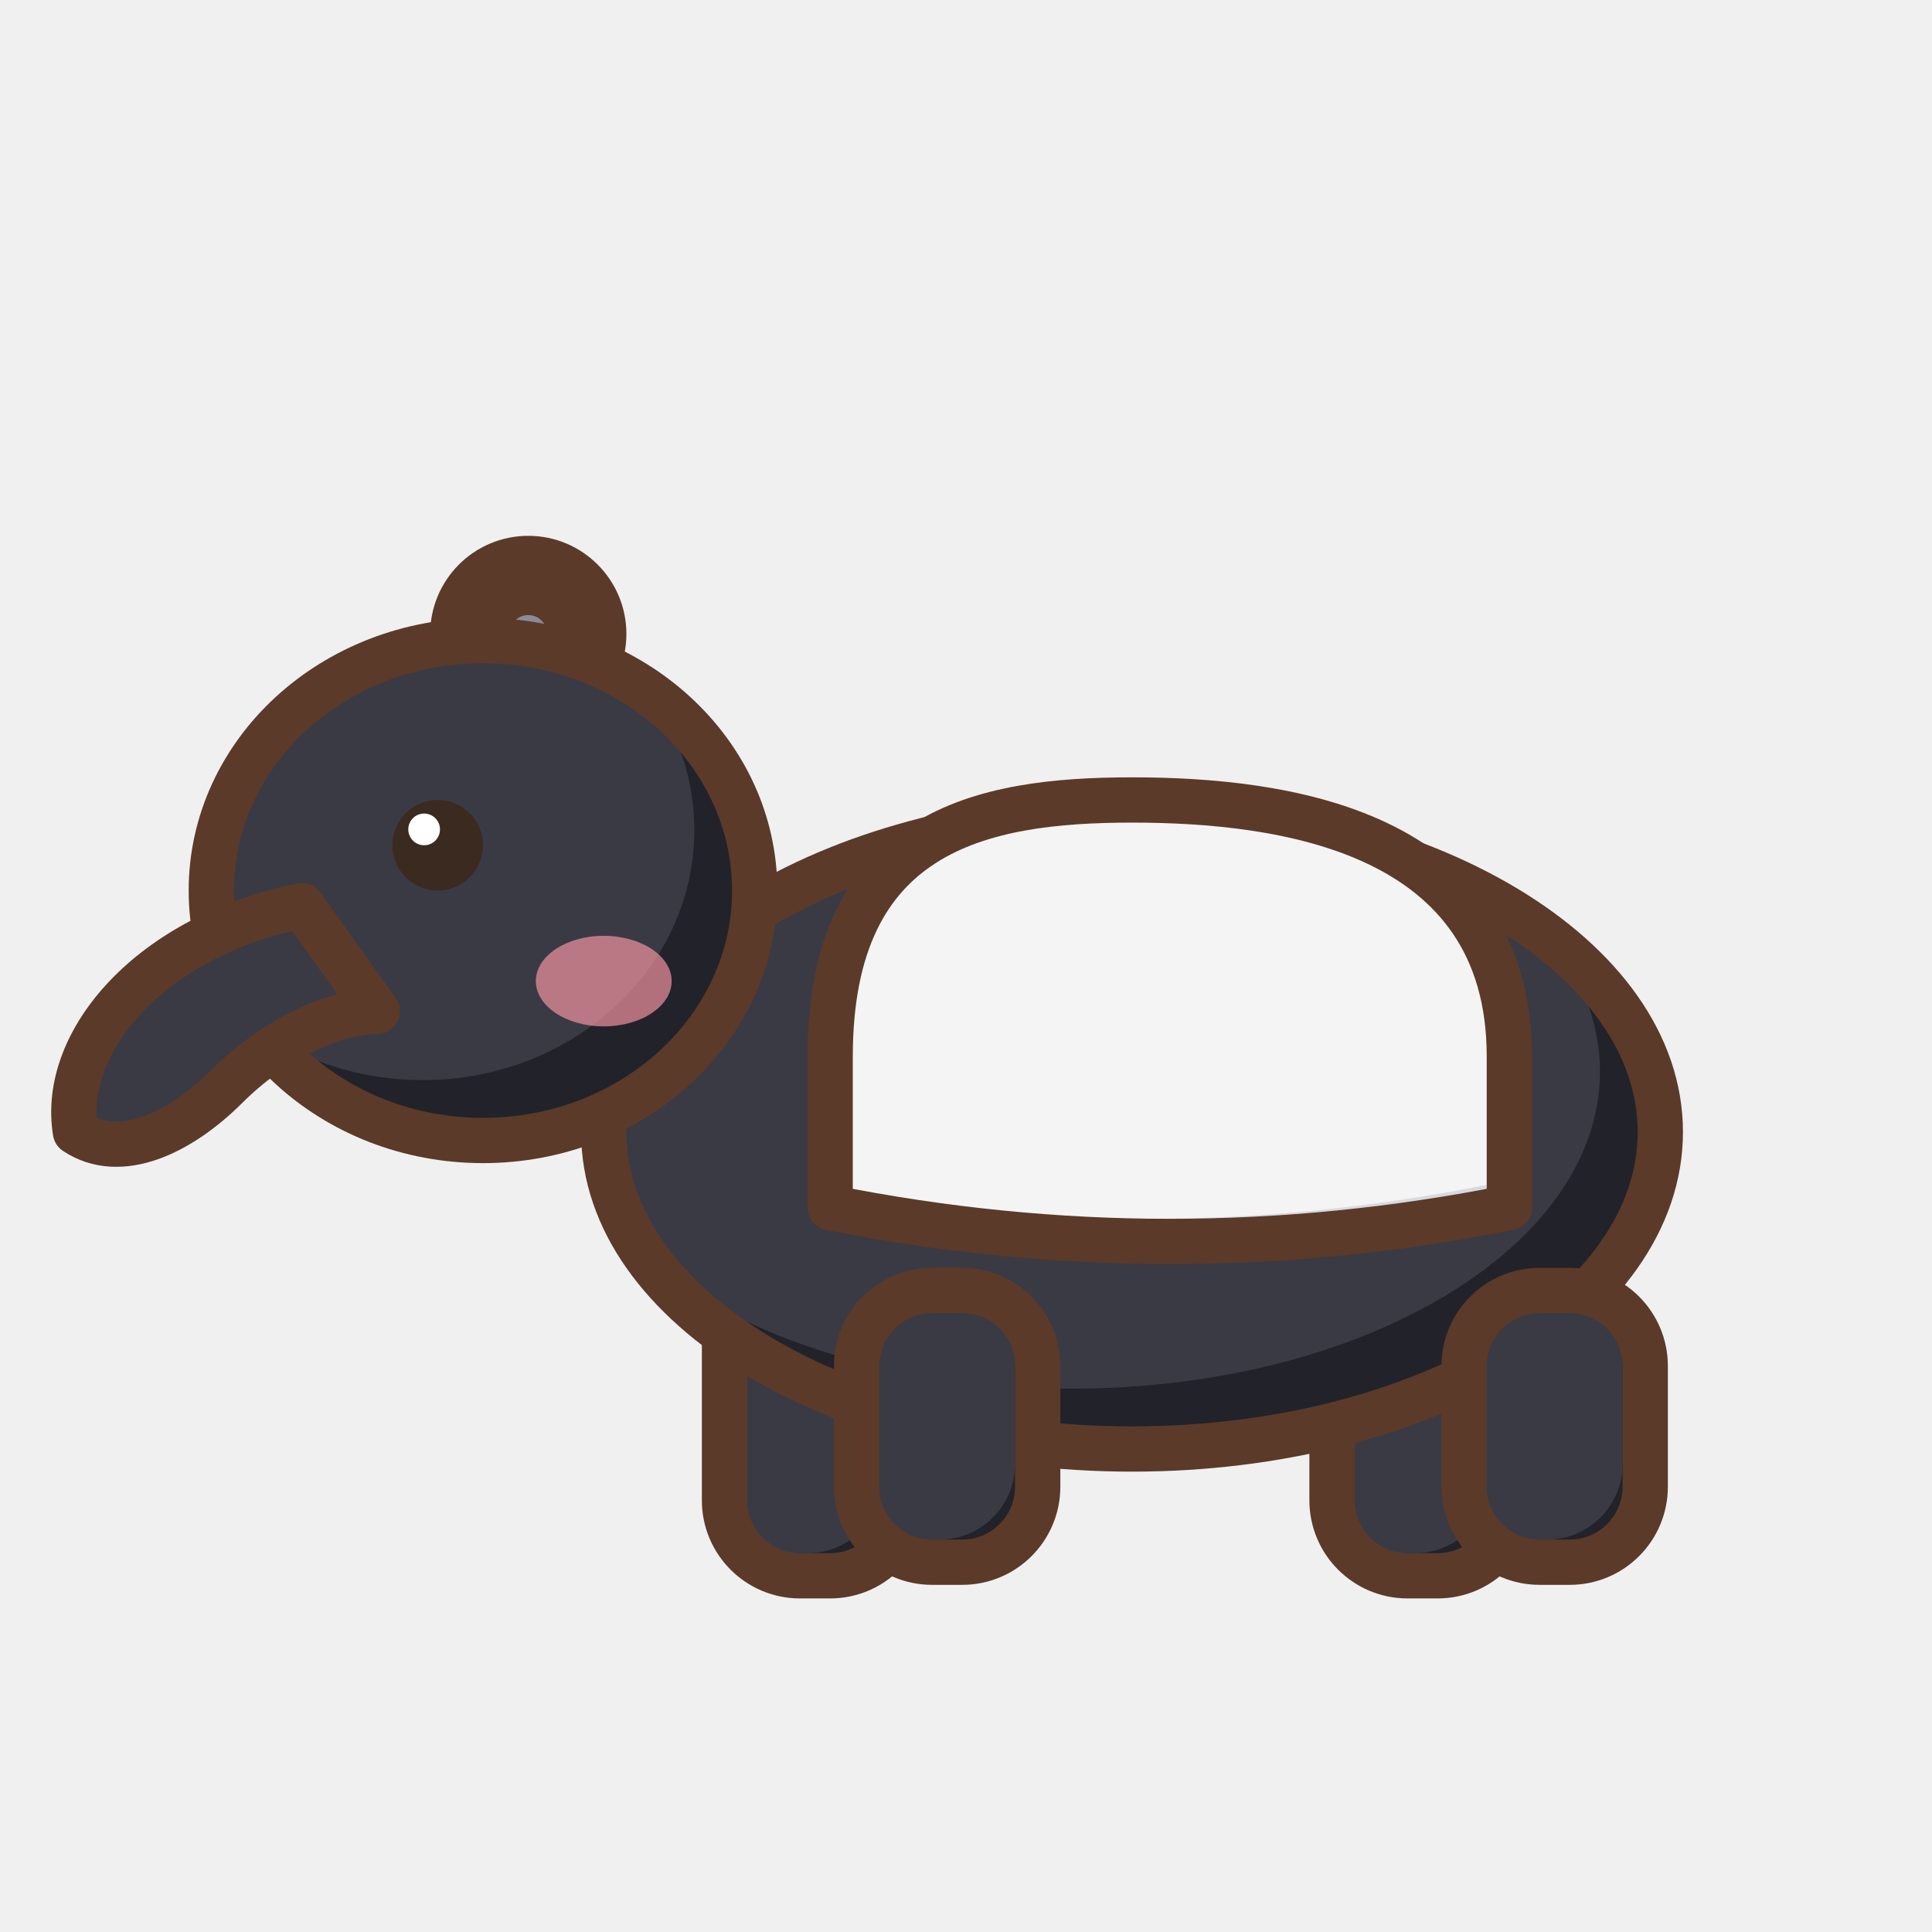
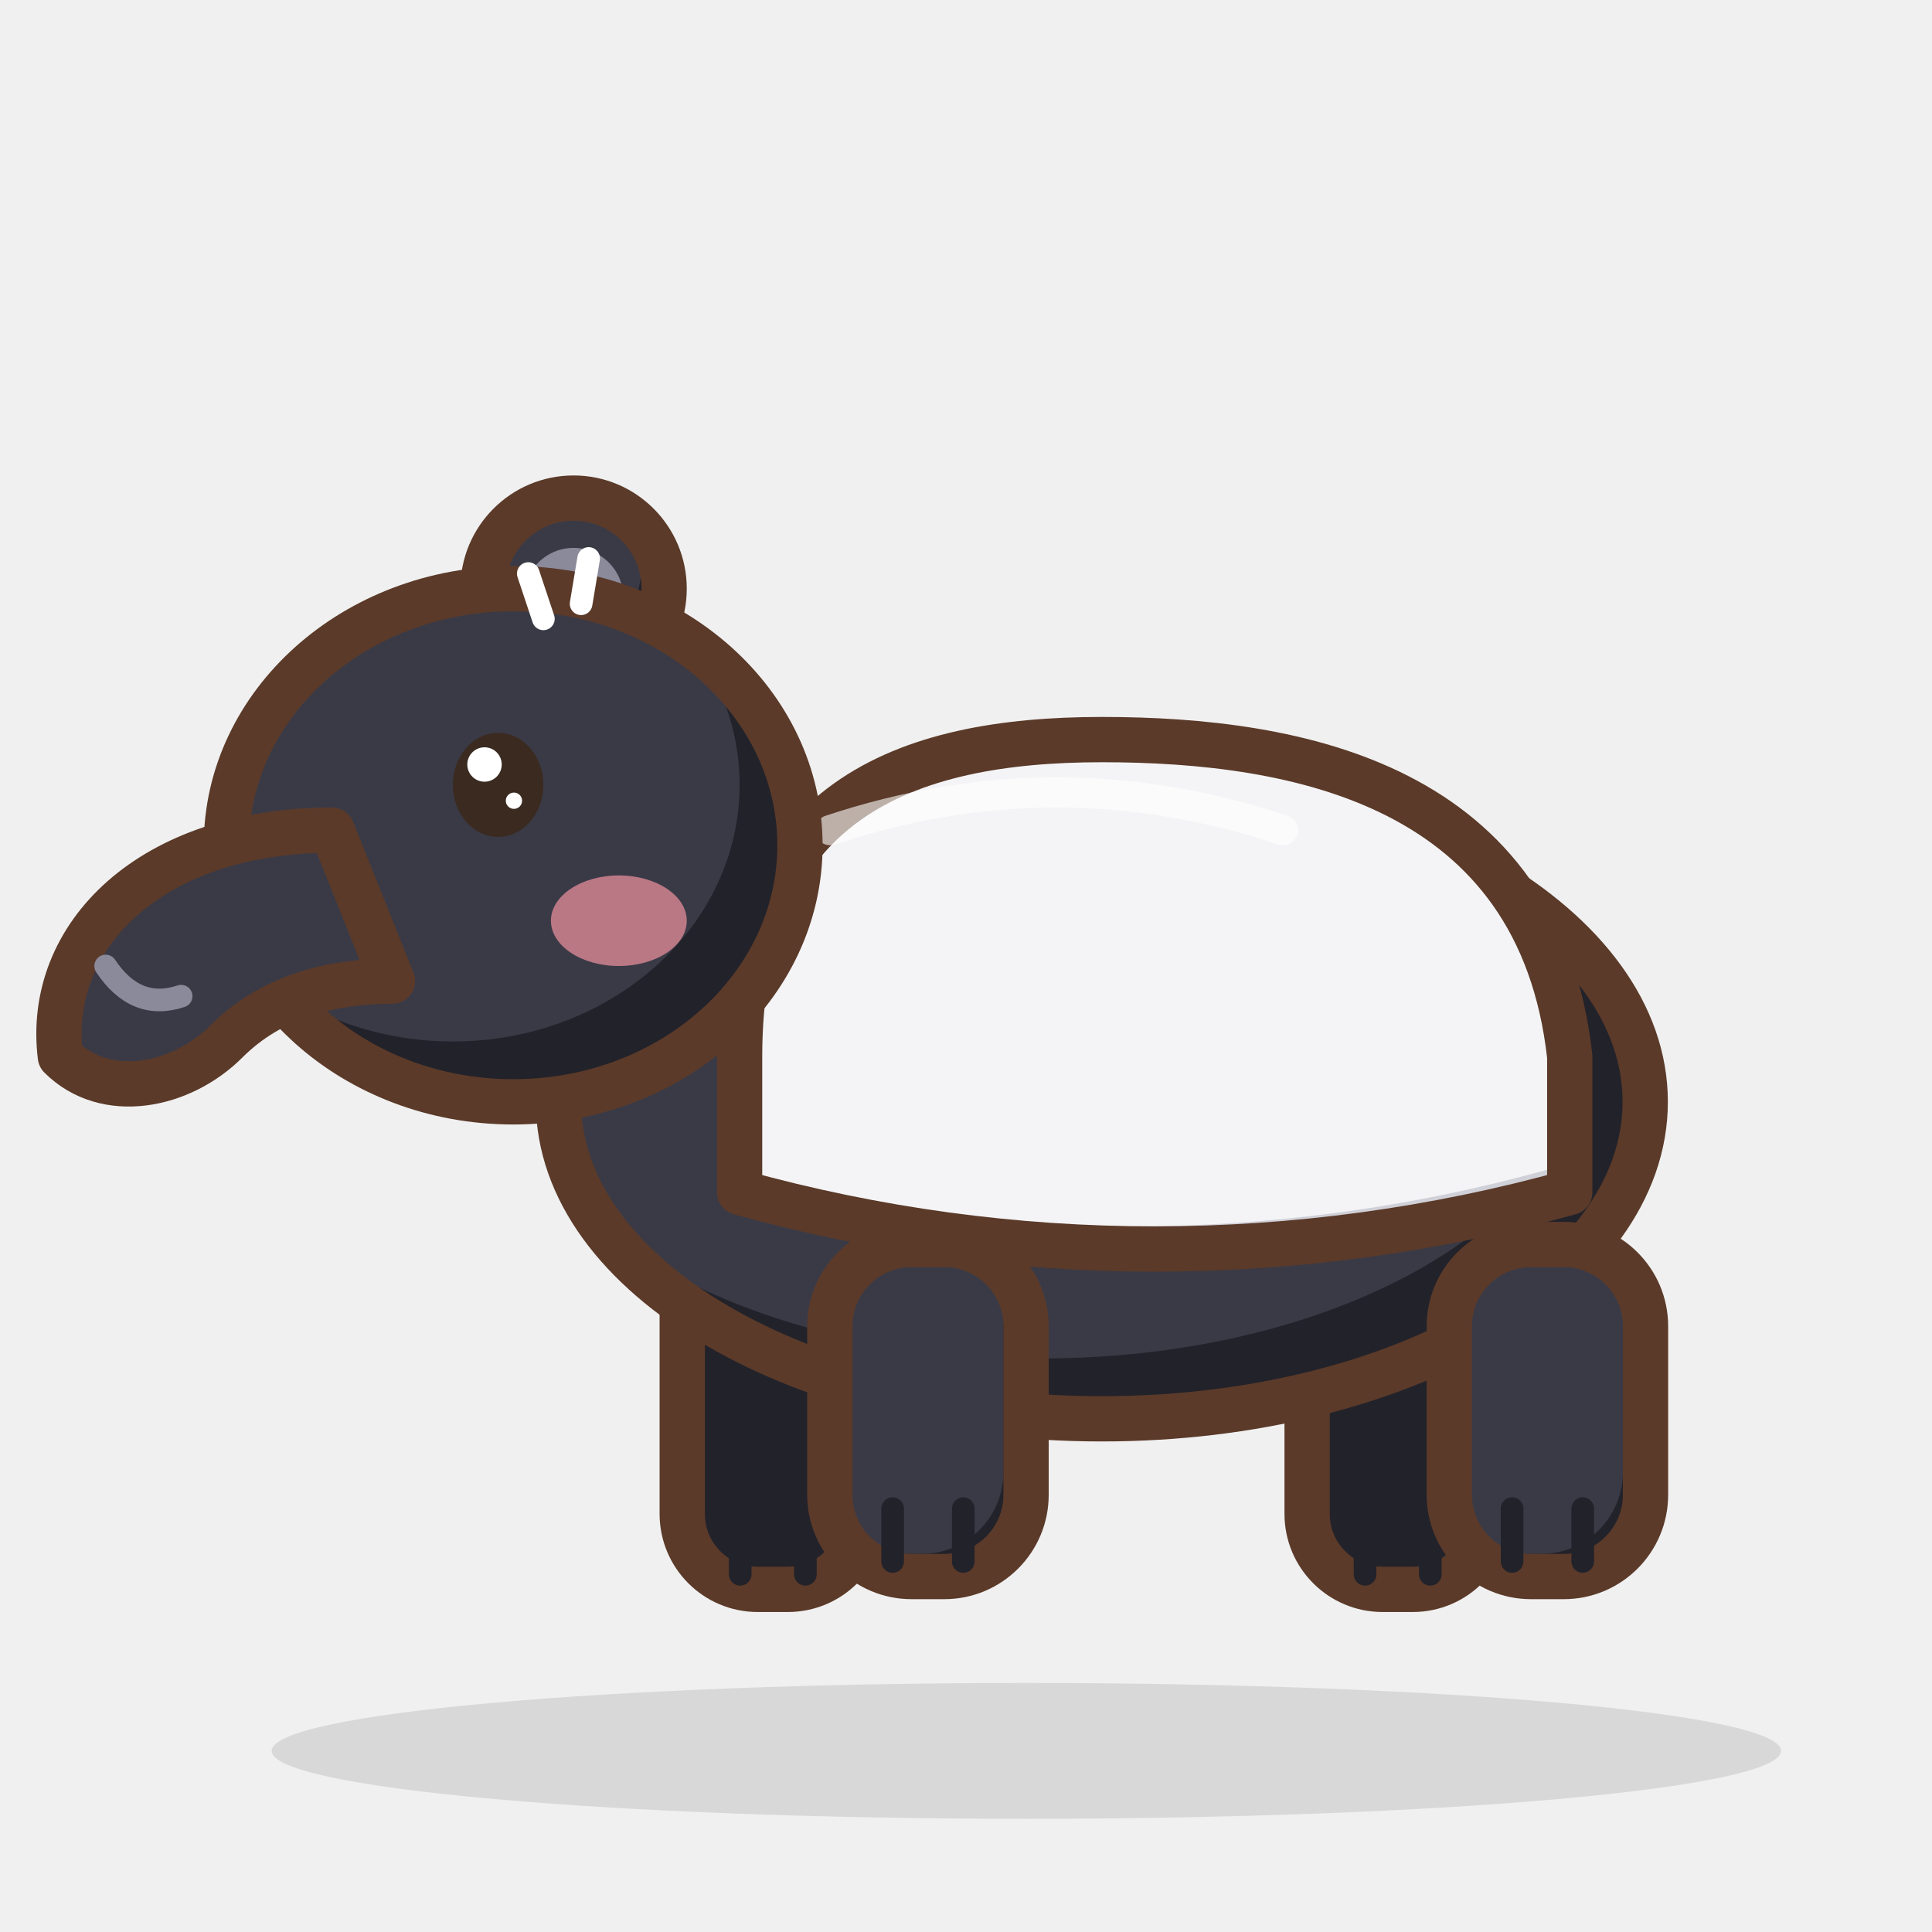
<svg xmlns="http://www.w3.org/2000/svg" viewBox="0 0 256 256">
  <g stroke="#5b3a29" stroke-width="6" stroke-linejoin="round" stroke-linecap="round" fill="none">
+     <ellipse cx="136" cy="232" rx="100" ry="9" fill="#000" stroke="none" opacity=".1" />
    <defs>
-       <path id="p77" d="M106.0 166.8h4a10 10 0 0 1 10 10v22a10 10 0 0 1 -10 10h-4a10 10 0 0 1 -10 -10v-22a10 10 0 0 1 10 -10z" />
-       <clipPath id="cp77">
-         <use href="#p77" />
+       <path id="p145" d="M100.4 158.6h4.0a10.0 10.0 0 0 1 10.0 10.0v32.0a10.0 10.0 0 0 1 -10.0 10.0h-4.0a10.0 10.0 0 0 1 -10.0 -10.0v-32.0a10.0 10.0 0 0 1 10.0 -10.0z" />
+       <clipPath id="cp145">
+         <use href="#p145" />
      </clipPath>
    </defs>
-     <use href="#p77" fill="#22222a" stroke="none" />
-     <g clip-path="url(#cp77)">
-       <use href="#p77" fill="#3a3a44" stroke="none" transform="translate(-3 -3)" />
+     <use href="#p145" fill="#22222a" stroke="none" />
+     <g clip-path="url(#cp145)">
+       <use href="#p145" fill="#22222a" stroke="none" transform="translate(-3 -3)" />
    </g>
-     <use href="#p77" fill="none" />
+     <use href="#p145" fill="none" />
+     <path d="M98.08 201.6v7M106.72 201.6v7" fill="none" stroke="#22222a" stroke-width="3" />
    <defs>
-       <path id="p78" d="M186.5 166.8h4a10 10 0 0 1 10 10v22a10 10 0 0 1 -10 10h-4a10 10 0 0 1 -10 -10v-22a10 10 0 0 1 10 -10z" />
-       <clipPath id="cp78">
-         <use href="#p78" />
+       <path id="p146" d="M183.2 158.6h4.0a10.0 10.0 0 0 1 10.0 10.0v32.0a10.0 10.0 0 0 1 -10.0 10.0h-4.0a10.0 10.0 0 0 1 -10.0 -10.0v-32.0a10.0 10.0 0 0 1 10.0 -10.0z" />
+       <clipPath id="cp146">
+         <use href="#p146" />
      </clipPath>
    </defs>
-     <use href="#p78" fill="#22222a" stroke="none" />
-     <g clip-path="url(#cp78)">
-       <use href="#p78" fill="#3a3a44" stroke="none" transform="translate(-3 -3)" />
+     <use href="#p146" fill="#22222a" stroke="none" />
+     <g clip-path="url(#cp146)">
+       <use href="#p146" fill="#22222a" stroke="none" transform="translate(-3 -3)" />
    </g>
-     <use href="#p78" fill="none" />
+     <use href="#p146" fill="none" />
+     <path d="M180.88 201.6v7M189.52 201.6v7" fill="none" stroke="#22222a" stroke-width="3" />
    <defs>
-       <path id="p79" d="M80 150a70 42 0 1 0 140 0a70 42 0 1 0 -140 0z" />
-       <clipPath id="cp79">
-         <use href="#p79" />
+       <path id="p147" d="M74 146a72 42 0 1 0 144 0a72 42 0 1 0 -144 0z" />
+       <clipPath id="cp147">
+         <use href="#p147" />
      </clipPath>
    </defs>
-     <use href="#p79" fill="#22222a" stroke="none" />
-     <g clip-path="url(#cp79)">
-       <use href="#p79" fill="#3a3a44" stroke="none" transform="translate(-8 -8)" />
+     <use href="#p147" fill="#22222a" stroke="none" />
+     <g clip-path="url(#cp147)">
+       <use href="#p147" fill="#3a3a46" stroke="none" transform="translate(-8 -8)" />
    </g>
-     <use href="#p79" fill="none" />
+     <use href="#p147" fill="none" />
    <defs>
-       <path id="p76" d="M110 140c0-30 20-34 40-34s50 4 50 34v20c-30 6-60 6-90 0z" />
-       <clipPath id="cp76">
-         <use href="#p76" />
+       <path id="p144" d="M98 140c0-34 22-42 48-42s58 6 62 42v18c-36 10-74 10-110 0z" />
+       <clipPath id="cp144">
+         <use href="#p144" />
      </clipPath>
    </defs>
-     <use href="#p76" fill="#d8d8e0" stroke="none" />
-     <g clip-path="url(#cp76)">
-       <use href="#p76" fill="#f4f4f4" stroke="none" transform="translate(-3 -3)" />
+     <use href="#p144" fill="#d0d0d8" stroke="none" />
+     <g clip-path="url(#cp144)">
+       <use href="#p144" fill="#f4f4f6" stroke="none" transform="translate(-3 -3)" />
    </g>
-     <use href="#p76" fill="none" />
+     <use href="#p144" fill="none" />
+     <path d="M110 110q30-10 60 0" fill="none" stroke="#ffffff" stroke-width="4" opacity="0.6" />
    <defs>
-       <path id="p80" d="M123.5 171.0h4a10 10 0 0 1 10 10v16a10 10 0 0 1 -10 10h-4a10 10 0 0 1 -10 -10v-16a10 10 0 0 1 10 -10z" />
-       <clipPath id="cp80">
-         <use href="#p80" />
+       <path id="p148" d="M120.793 164.9h4.333a10.833 10.833 0 0 1 10.833 10.833v22.333a10.833 10.833 0 0 1 -10.833 10.833h-4.333a10.833 10.833 0 0 1 -10.833 -10.833v-22.333a10.833 10.833 0 0 1 10.833 -10.833z" />
+       <clipPath id="cp148">
+         <use href="#p148" />
      </clipPath>
    </defs>
-     <use href="#p80" fill="#22222a" stroke="none" />
-     <g clip-path="url(#cp80)">
-       <use href="#p80" fill="#3a3a44" stroke="none" transform="translate(-3 -3)" />
+     <use href="#p148" fill="#22222a" stroke="none" />
+     <g clip-path="url(#cp148)">
+       <use href="#p148" fill="#3a3a46" stroke="none" transform="translate(-3 -3)" />
    </g>
-     <use href="#p80" fill="none" />
+     <use href="#p148" fill="none" />
+     <path d="M118.28 199.9v7M127.64 199.9v7" fill="none" stroke="#22222a" stroke-width="3" />
    <defs>
-       <path id="p81" d="M204.0 171.0h4a10 10 0 0 1 10 10v16a10 10 0 0 1 -10 10h-4a10 10 0 0 1 -10 -10v-16a10 10 0 0 1 10 -10z" />
-       <clipPath id="cp81">
-         <use href="#p81" />
+       <path id="p149" d="M202.873 164.9h4.333a10.833 10.833 0 0 1 10.833 10.833v22.333a10.833 10.833 0 0 1 -10.833 10.833h-4.333a10.833 10.833 0 0 1 -10.833 -10.833v-22.333a10.833 10.833 0 0 1 10.833 -10.833z" />
+       <clipPath id="cp149">
+         <use href="#p149" />
      </clipPath>
    </defs>
-     <use href="#p81" fill="#22222a" stroke="none" />
-     <g clip-path="url(#cp81)">
-       <use href="#p81" fill="#3a3a44" stroke="none" transform="translate(-3 -3)" />
+     <use href="#p149" fill="#22222a" stroke="none" />
+     <g clip-path="url(#cp149)">
+       <use href="#p149" fill="#3a3a46" stroke="none" transform="translate(-3 -3)" />
    </g>
-     <use href="#p81" fill="none" />
+     <use href="#p149" fill="none" />
+     <path d="M200.36 199.9v7M209.72 199.9v7" fill="none" stroke="#22222a" stroke-width="3" />
    <defs>
-       <path id="p74" d="M60 84a10 10 0 1 0 20 0a10 10 0 1 0 -20 0z" />
-       <clipPath id="cp74">
-         <use href="#p74" />
+       <path id="p141" d="M64 78a12 12 0 1 0 24 0a12 12 0 1 0 -24 0z" />
+       <clipPath id="cp141">
+         <use href="#p141" />
      </clipPath>
    </defs>
-     <use href="#p74" fill="#22222a" stroke="none" />
-     <g clip-path="url(#cp74)">
-       <use href="#p74" fill="#3a3a44" stroke="none" transform="translate(-3 -3)" />
+     <use href="#p141" fill="#22222a" stroke="none" />
+     <g clip-path="url(#cp141)">
+       <use href="#p141" fill="#3a3a46" stroke="none" transform="translate(-3 -3)" />
    </g>
-     <use href="#p74" fill="none" />
-     <path d="M64.5 84a5.5 5.5 0 1 0 11.0 0a5.5 5.5 0 1 0 -11.0 0z" fill="#8a8a9a" />
+     <use href="#p141" fill="none" />
+     <circle cx="76" cy="79.2" r="6.6" fill="#8a8a9a" stroke="none" />
    <defs>
-       <path id="p82" d="M28 118a36 33.12 0 1 0 72 0a36 33.12 0 1 0 -72 0z" />
-       <clipPath id="cp82">
-         <use href="#p82" />
+       <path id="p142" d="M30 112a38 34 0 1 0 76 0a38 34 0 1 0 -76 0z" />
+       <clipPath id="cp142">
+         <use href="#p142" />
      </clipPath>
    </defs>
-     <use href="#p82" fill="#22222a" stroke="none" />
-     <g clip-path="url(#cp82)">
-       <use href="#p82" fill="#3a3a44" stroke="none" transform="translate(-8 -8)" />
+     <use href="#p142" fill="#22222a" stroke="none" />
+     <g clip-path="url(#cp142)">
+       <use href="#p142" fill="#3a3a46" stroke="none" transform="translate(-8 -8)" />
    </g>
-     <use href="#p82" fill="none" />
+     <use href="#p142" fill="none" />
    <defs>
-       <path id="p75" d="M40 120c-20 4-32 18-30 30 6 4 14 0 20-6 6-6 14-10 20-10z" />
-       <clipPath id="cp75">
-         <use href="#p75" />
+       <path id="p143" d="M44 110c-24 0-38 14-36 30 6 6 16 4 22-2 6-6 14-8 22-8z" />
+       <clipPath id="cp143">
+         <use href="#p143" />
      </clipPath>
    </defs>
-     <use href="#p75" fill="#22222a" stroke="none" />
-     <g clip-path="url(#cp75)">
-       <use href="#p75" fill="#3a3a44" stroke="none" transform="translate(-2 -2)" />
+     <use href="#p143" fill="#22222a" stroke="none" />
+     <g clip-path="url(#cp143)">
+       <use href="#p143" fill="#3a3a46" stroke="none" transform="translate(-2 -2)" />
    </g>
-     <use href="#p75" fill="none" />
-     <circle cx="58" cy="112" r="6" fill="#3a2a20" stroke="none" />
-     <circle cx="56.2" cy="109.9" r="2.1" fill="#fff" stroke="none" />
-     <ellipse cx="80" cy="130" rx="9" ry="6" fill="#ff9aa8" stroke="none" opacity=".65" />
+     <use href="#p143" fill="none" />
+     <path d="M14 128q4 6 10 4" fill="none" stroke="#8a8a9a" stroke-width="3" />
+     <ellipse cx="66" cy="104" rx="6" ry="6.9" fill="#3a2a20" stroke="none" />
+     <circle cx="64.2" cy="101.3" r="2.28" fill="#fff" stroke="none" />
+     <circle cx="68.1" cy="106.1" r="1.08" fill="#fff" stroke="none" />
+     <ellipse cx="82" cy="122" rx="9" ry="6" fill="#ff9aa8" stroke="none" opacity=".65" />
+     <path d="M70 76l2 6M78 74l-1 6" fill="none" stroke="#fff" stroke-width="3" />
  </g>
</svg>
